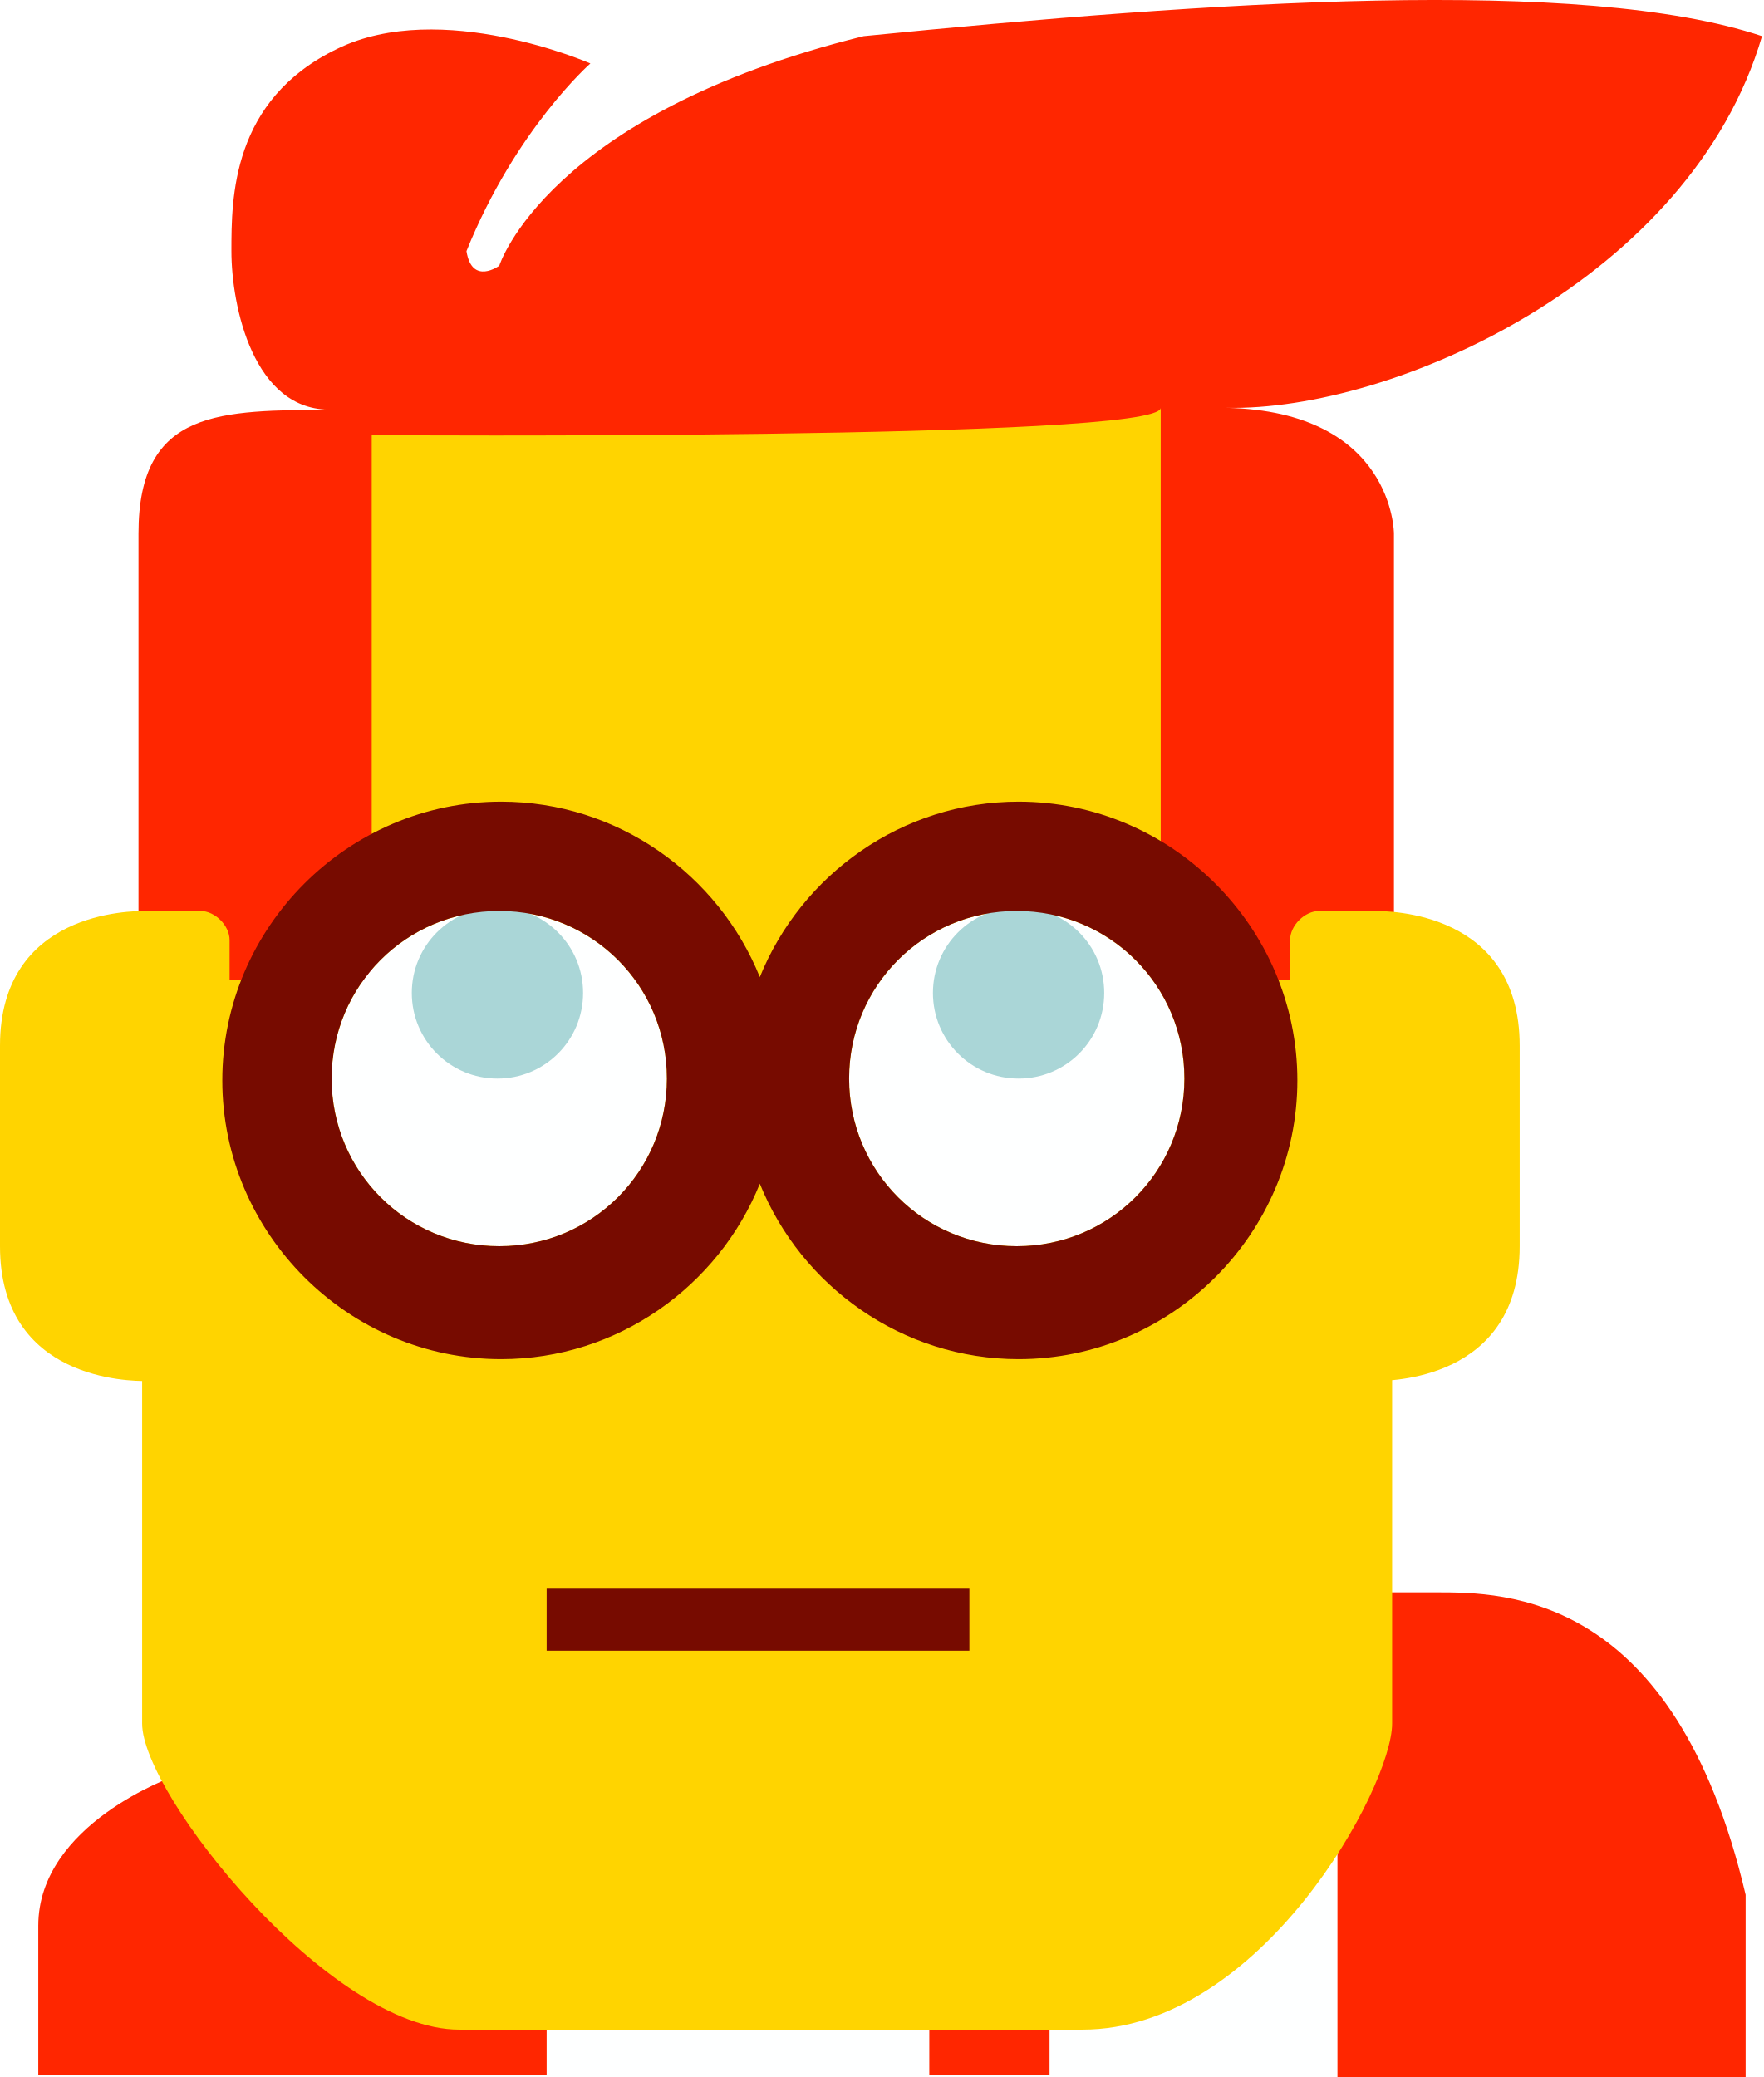
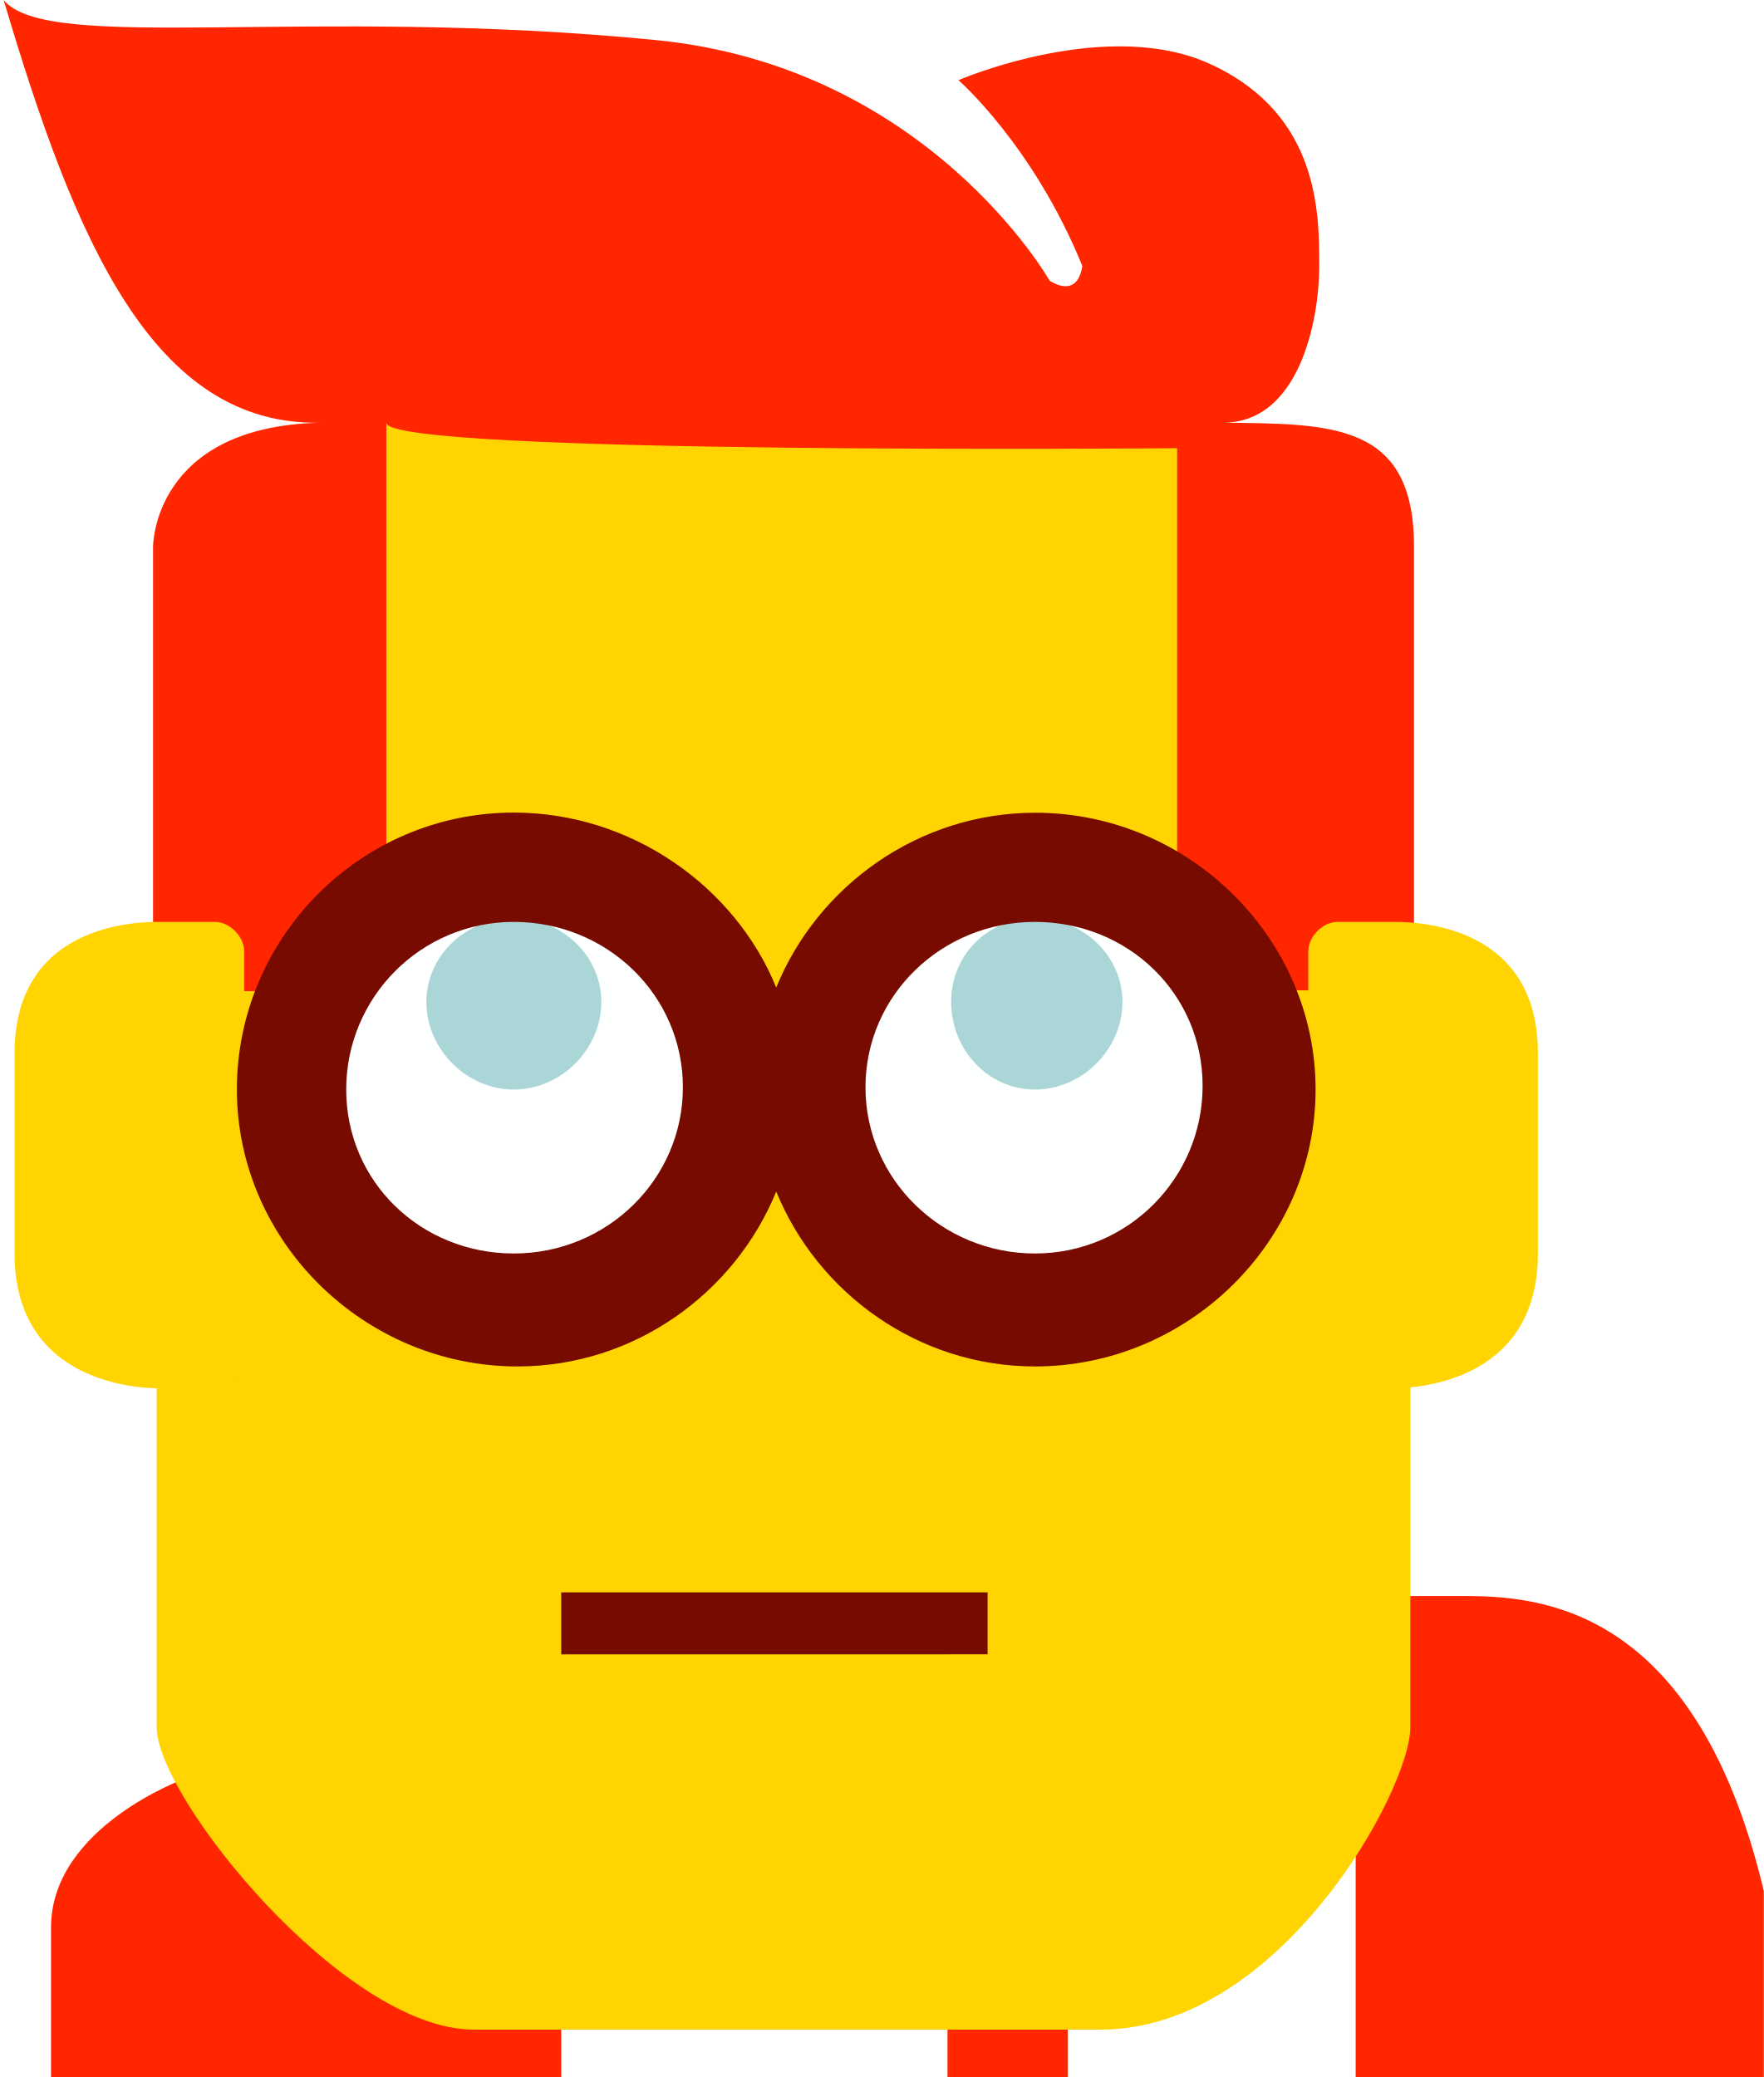
- <svg xmlns="http://www.w3.org/2000/svg" width="484" height="570" viewBox="0 0 484 570">
-   <g fill="none">
-     <path d="M39 503v67h343v-67H39z" fill="#FEFFFF" />
-     <path d="M10.502 569.5v-41c0-28 37.29-41.04 37.29-41.04L127.5 556.5H150v13H10.502zM367 437h27c19 0 65.5 0 85 83v50H367V437zM255 553.5h33v16h-33v-16z" fill="#FF2600" />
-     <path d="M39 191v282c0 19.5 51.5 84 87 84h171c49 0 85-66.5 85-84V191c0-4-48-80-52-80H90.5c-4 0-51.5 80-51.5 80" fill="#FFD400" />
-     <path d="M38 268.92v-122.5c0-34.5 22.736-33.687 53-34-21.5.5-27.5-28.5-27.5-43.5 0-14.5 0-41.5 29-55.5 28.5-14 69.5 4 69.5 4s-20.5 18-34 51.5c1.5 9.5 9 4 9 4s13-41.5 100-63c95.5-9.5 197-16.5 246.5 0-19.5 66.5-101 103-147 102 46 1 46 34.5 46 34.5v122.5h-64v-157c0 9-216.5 7.5-216.5 7.5v150c-30-.5-64-.5-64-.5z" fill="#FF2600" />
-     <path d="M417 342v-55c0-37-36-37-40-37h-15c-4 0-8 4-8 8v113c0 4 4 8 8 8h15c4 0 40 0 40-37M0 287v55c0 37 36 37 40 37h15c4 0 8-4 8-8V258c0-4-4-8-8-8H40c-4 0-40 0-40 37" fill="#FFD400" />
-     <path d="M150 436v17h116v-17H150" fill="#770B00" />
-     <path d="M279 342c-25.5 0-46-20.5-46-46s20.5-46 46-46 46 20.5 46 46-20.5 46-46 46m-142 0c-25.5 0-46-20.5-46-46s20.5-46 46-46 46 20.5 46 46-20.5 46-46 46" fill="#FEFFFF" />
-     <path d="M136.5 296c-13 0-23.5-10.5-23.5-23.5s10.5-23.5 23.5-23.5 23.5 10.5 23.5 23.5-10.5 23.5-23.5 23.5m143 0c-13 0-23.5-10.5-23.5-23.5s10.5-23.5 23.5-23.5 23.5 10.5 23.5 23.5-10.5 23.5-23.5 23.5" fill="#AAD6D7" />
-     <path d="M137.5 373c-42 0-76.5-34.5-76.5-76.5S95.5 220 137.5 220c32.003 0 59.65 20.03 71 48.147C219.85 240.03 247.497 220 279.5 220c42 0 76.5 34.5 76.5 76.5S321.5 373 279.5 373c-32.003 0-59.65-20.03-71-48.147C197.15 352.97 169.503 373 137.5 373m-.5-31c25.5 0 46-20.5 46-46s-20.5-46-46-46-46 20.5-46 46 20.5 46 46 46m142 0c25.5 0 46-20.5 46-46s-20.5-46-46-46-46 20.5-46 46 20.5 46 46 46" fill="#770B00" />
-   </g>
+ <svg xmlns="http://www.w3.org/2000/svg" fill="none" height="570" viewBox="0 0 484 570" width="484">
+   <path d="m44 507v66h342v-66z" fill="#feffff" />
+   <path d="m14 570.002v-41.002c0-27.756 37-40.998 37-40.998l80 69h23v13zm358-132.002h27c19.039 0 65.46-1.278 85 81v51h-112zm-112 118h33v14h-33z" fill="#ff2600" />
+   <path d="m43 194v280c0 19.33 51.426 83 87 83h172c49.101 0 85-65.652 85-83v-280c0-3.965-48.992-79-53-79h-239c-4.008 0-52 79-52 79z" fill="#ffd400" />
+   <path d="m388 272v-122c0-34.2-22.673-33.69-53-34 21.545.496 27-28.13 27-43 0-14.374.06-41.122-29-55-28.559-13.878-70 4-70 4s20.472 17.791 34 51c-1.503 9.417-9 4-9 4s-33.247-58.644-108-66c-95.698-9.417-166.975 3.791-179-11 19.54 65.922 40.905 116.991 87 116-46.095.991-46 34-46 34v61 61h32 32v-156c0 8.922 217 7 217 7v149c30.062-.496 65 0 65 0z" fill="#ff2600" />
+   <path d="m422 344v-55c0-36.678-35.992-36-40-36h-15c-4.008 0-8 4.035-8 8v112c0 3.965 3.992 8 8 8h15c4.008 0 40-.322 40-37zm-418-55v55c0 36.678 35.992 37 40 37h15c4.008 0 8-4.035 8-8v-112c0-3.965-3.992-8-8-8h-15c-4.008 0-40-.678-40 36z" fill="#ffd400" />
+   <path d="m154 437v17.017l117-.017v-17z" fill="#770b00" />
+   <path d="m284 345c-25.553 0-47-21.722-47-47s21.447-46 47-46 47 20.722 47 46-21.447 47-47 47zm-143 0c-25.553 0-47-21.722-47-47s22.447-45.5 48-45.5 46 20.222 46 45.5-21.447 47-47 47z" fill="#feffff" />
+   <path d="m141 299c-13.027 0-24-11.113-24-24s10.973-23 24-23 24 10.113 24 23-10.973 24-24 24zm143 0c-13.027 0-23-11.113-23-24s9.973-23 23-23 24 10.113 24 23-10.973 24-24 24z" fill="#aad6d7" />
+   <path d="m142 375c-42.087 0-77-34.365-77-76s33.913-76 76-76c32.069 0 60.626 20.127 72 48 11.374-27.873 39.018-47.957 71.087-47.957 42.087 0 76.913 34.322 76.913 75.957s-34.913 76-77 76c-32.069 0-59.626-20.128-71-48-11.374 27.872-38.931 48-71 48zm-1-31c25.553 0 46.387-20.339 46.387-45.617 0-25.279-20.834-45.383-46.387-45.383s-46 20.722-46 46 20.447 45 46 45zm143 0c25.553 0 46-20.722 46-46s-20.447-45-46-45-46.509 20.104-46.509 45.383c0 25.278 20.956 45.617 46.509 45.617z" fill="#770b00" />
</svg>
